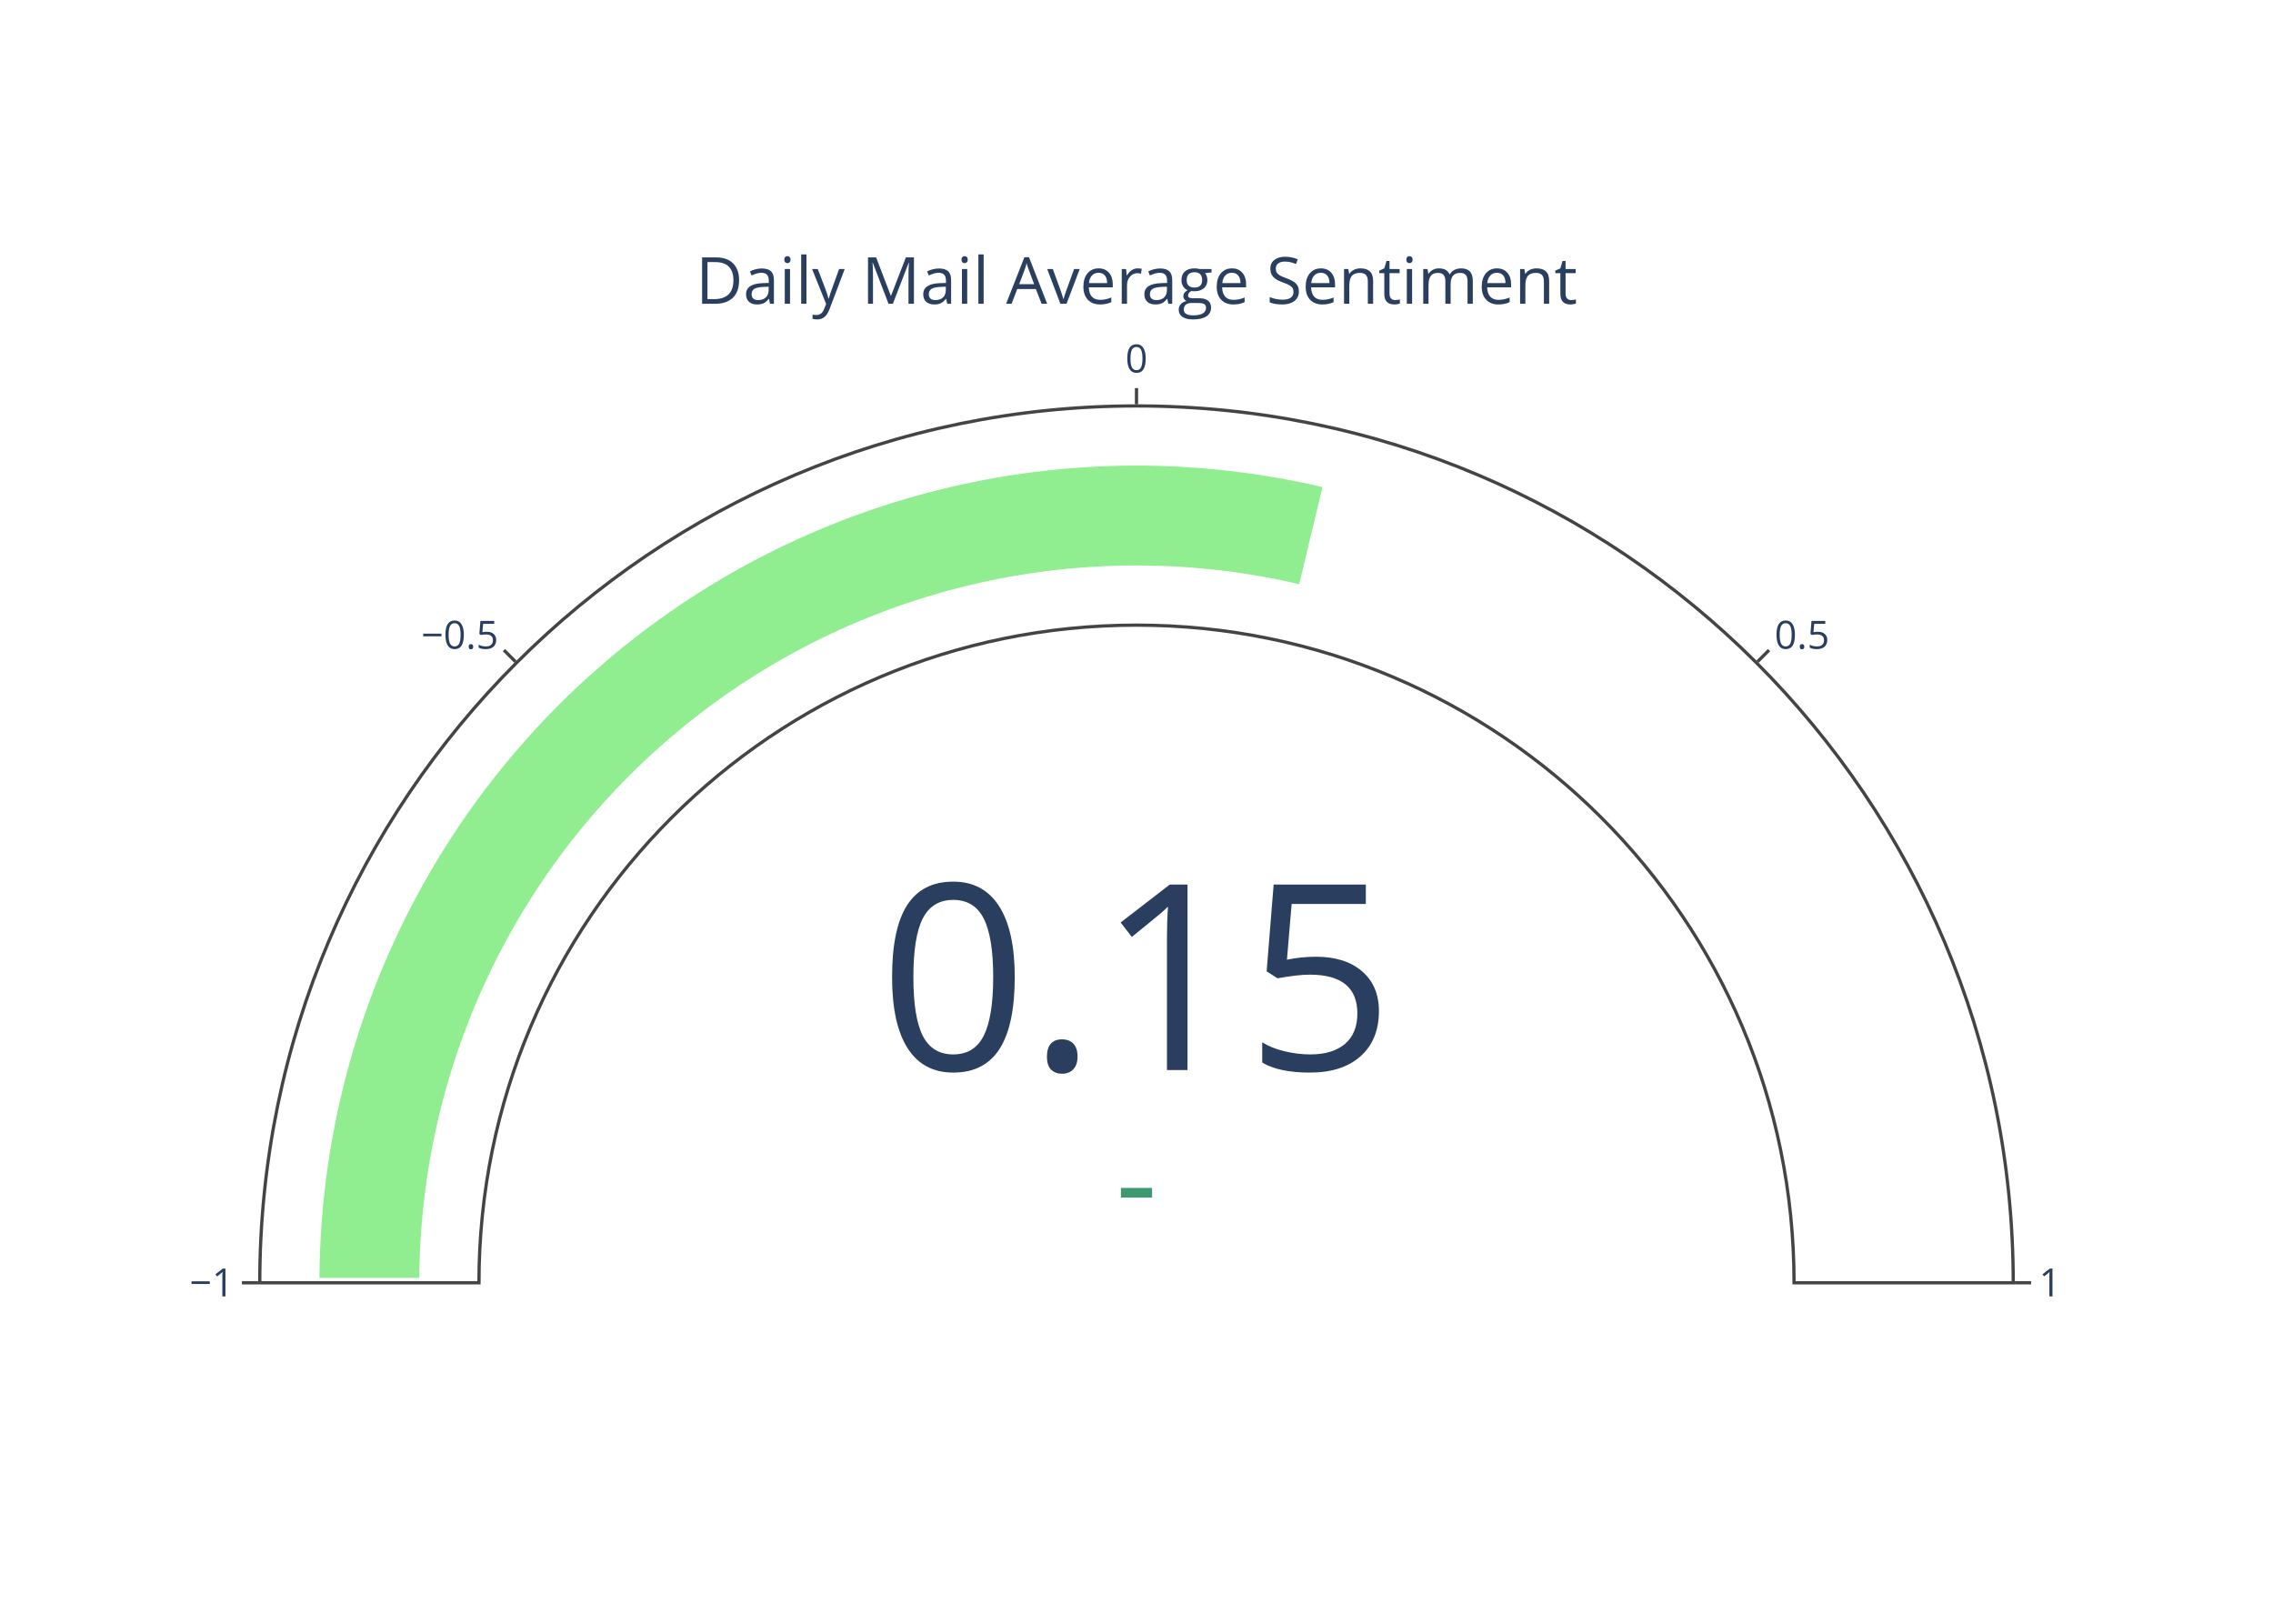
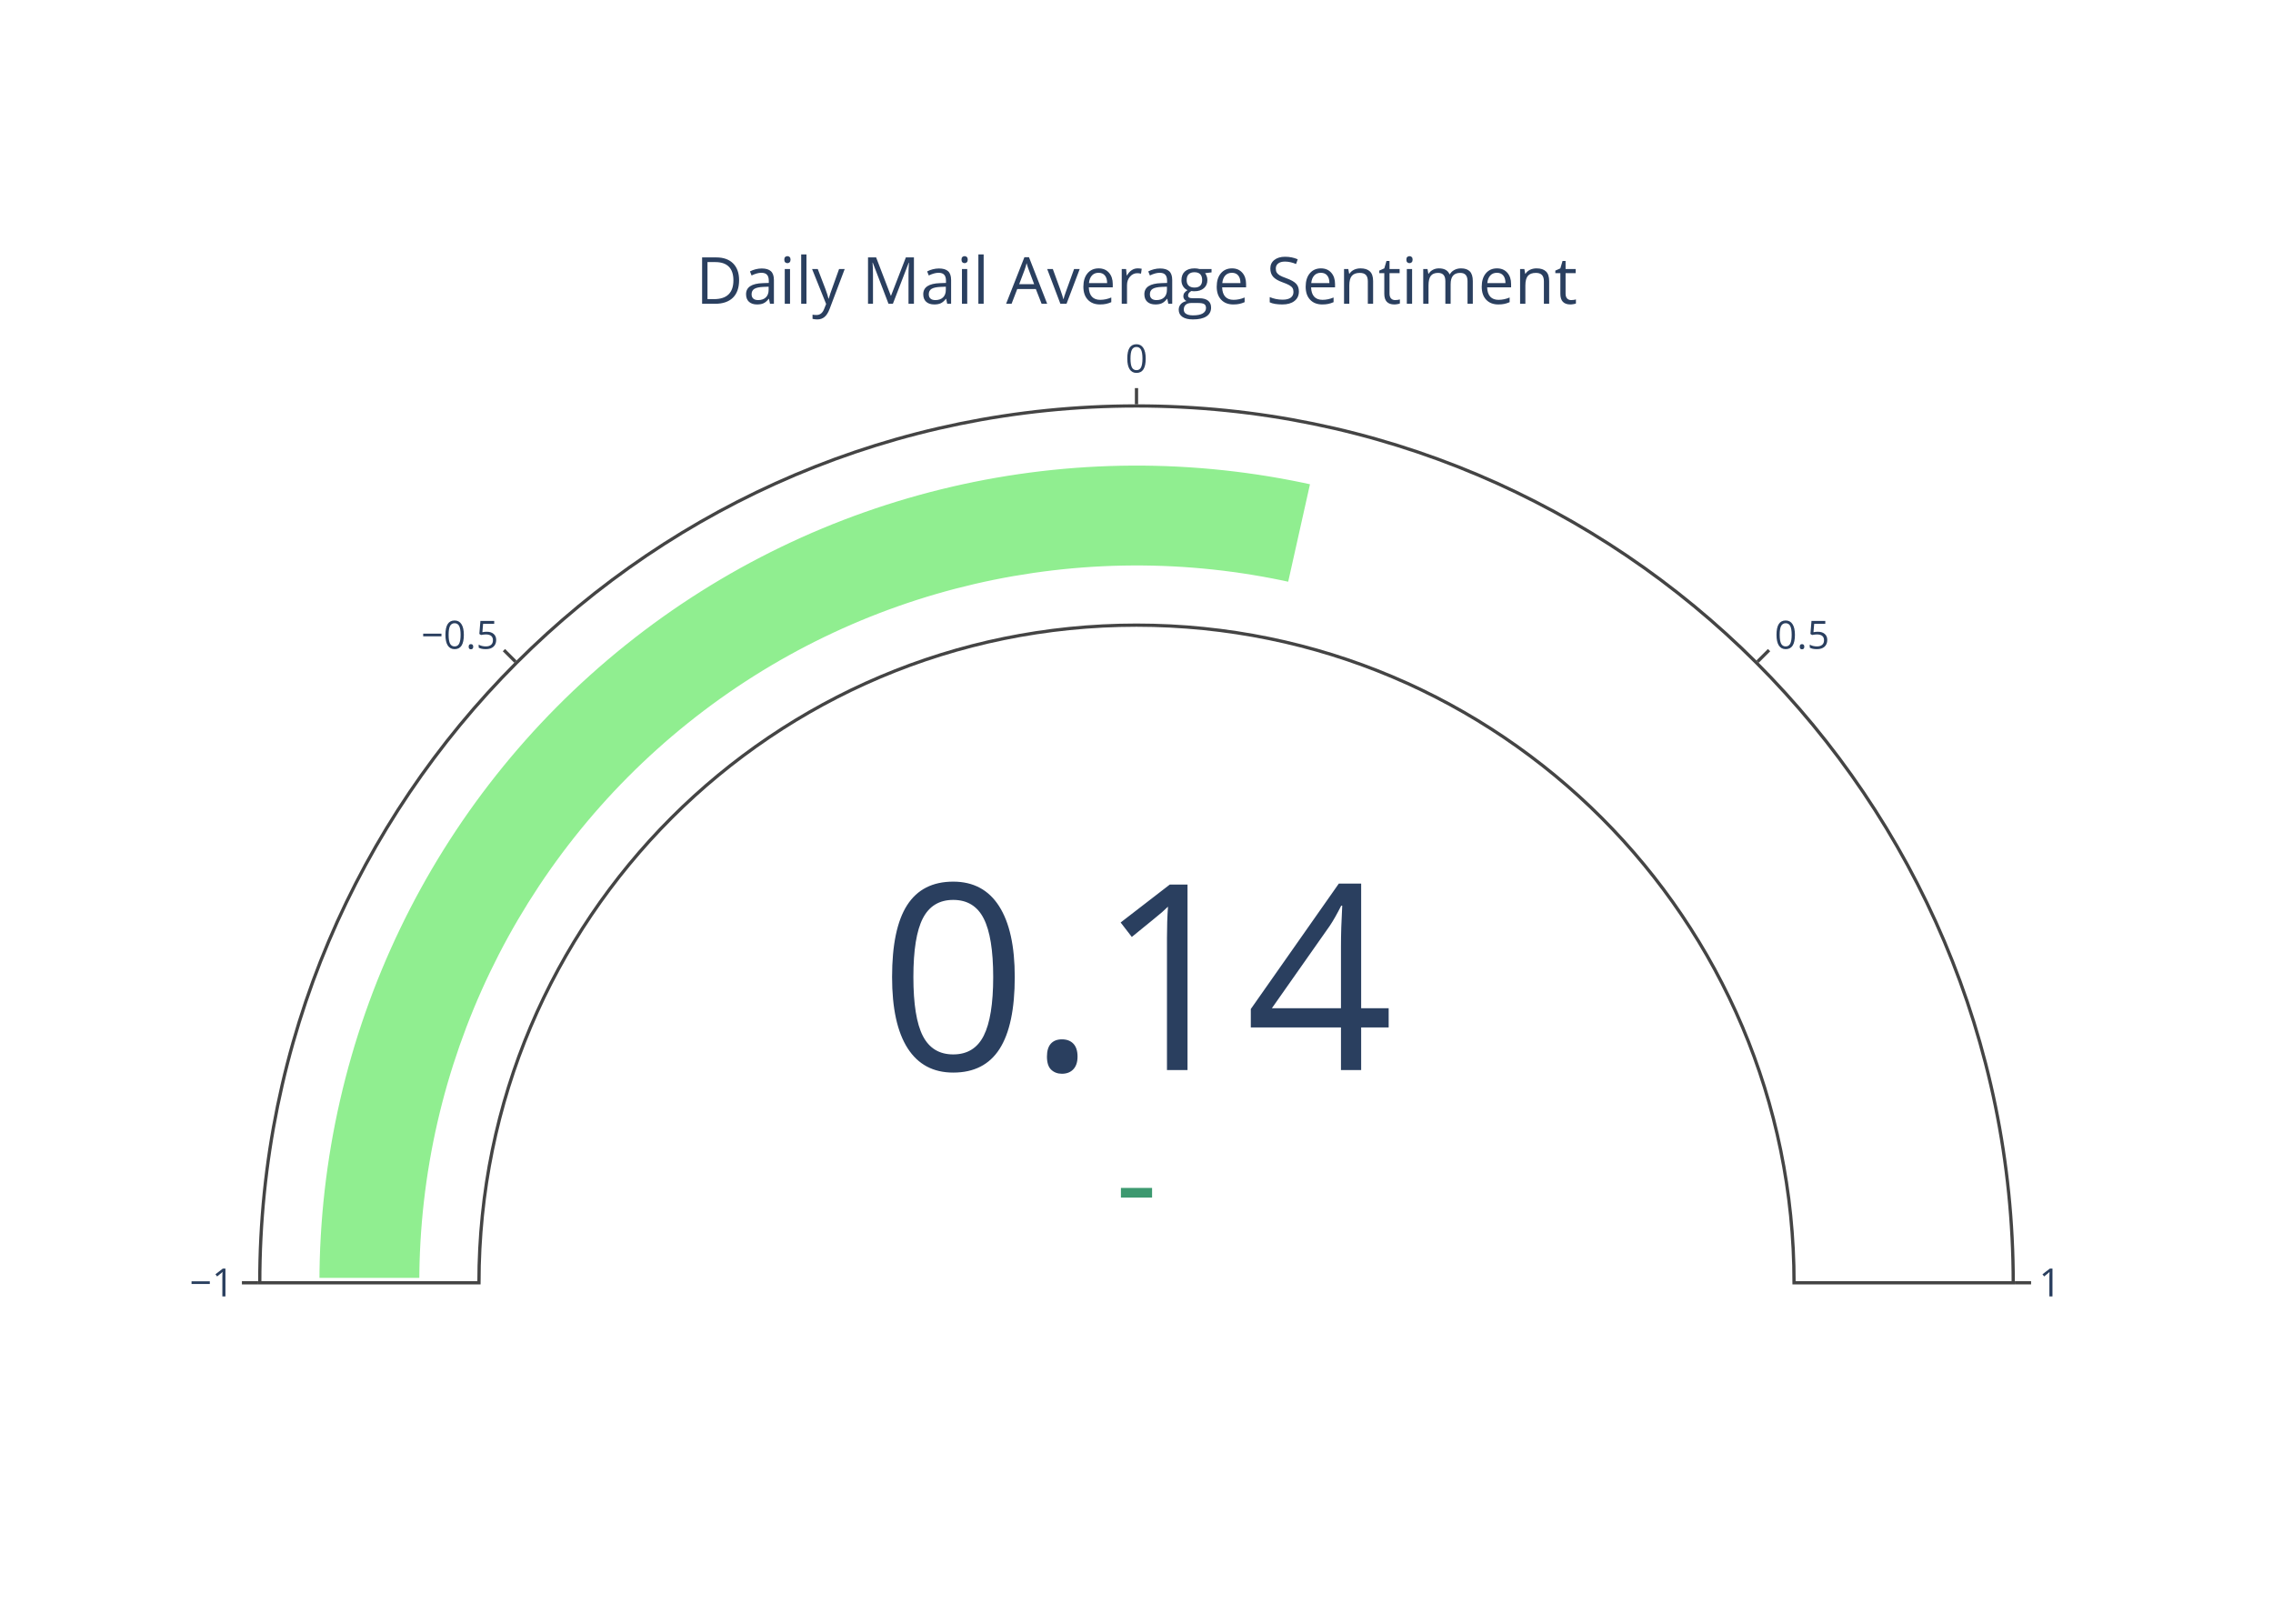
<svg xmlns="http://www.w3.org/2000/svg" class="main-svg" width="700" height="500" style="" viewBox="0 0 700 500">
  <rect x="0" y="0" width="700" height="500" style="fill: rgb(255, 255, 255); fill-opacity: 1;" />
-   <defs id="defs-5ec3c0">
+   <defs id="defs-e2a3e1">
    <g class="clips" />
    <g class="gradients" />
    <g class="patterns" />
  </defs>
  <g class="bglayer" />
  <g class="layer-below">
    <g class="imagelayer" />
    <g class="shapelayer" />
  </g>
  <g class="cartesianlayer" />
  <g class="polarlayer" />
  <g class="smithlayer" />
  <g class="ternarylayer" />
  <g class="geolayer" />
  <g class="funnelarealayer" />
  <g class="pielayer" />
  <g class="iciclelayer" />
  <g class="treemaplayer" />
  <g class="sunburstlayer" />
  <g class="glimages" />
-   <defs id="topdefs-5ec3c0">
+   <defs id="topdefs-e2a3e1">
    <g class="clips" />
  </defs>
  <g class="indicatorlayer">
    <g class="trace">
      <g class="numbers" transform="translate(350,329.5)">
-         <text text-anchor="middle" class="number" x="0" y="0" style="font-family: 'Open Sans', verdana, arial, sans-serif; font-size: 80px; fill: rgb(42, 63, 95); fill-opacity: 1; white-space: pre;">0.15</text>
+         <text text-anchor="middle" class="number" x="0" y="0" style="font-family: 'Open Sans', verdana, arial, sans-serif; font-size: 80px; fill: rgb(42, 63, 95); fill-opacity: 1; white-space: pre;">0.14</text>
        <text text-anchor="middle" class="delta" x="0" y="0" style="font-family: 'Open Sans', verdana, arial, sans-serif; font-size: 40px; fill: rgb(61, 153, 112); fill-opacity: 1; white-space: pre;" dy="48.5">-</text>
      </g>
      <g class="angular" transform="translate(350,395)">
        <g class="bg-arc">
          <path d="M-270,-3.3065463576978534e-14A270,270 0 0,1 270,0L202.5,0A202.5,202.5 0 0,0 -202.5,-2.4799097682733902e-14Z" style="stroke: rgb(68, 68, 68); stroke-opacity: 1; fill: rgb(255, 255, 255); fill-opacity: 1; stroke-width: 0;" />
        </g>
        <g class="value-arc">
-           <path d="M-253.125,-3.0998872103417375e-14A253.125,253.125 0 0,1 59.091,-246.131L51.212,-213.314A219.375,219.375 0 0,0 -219.375,-2.686568915629506e-14Z" style="stroke: rgb(255, 255, 255); stroke-opacity: 1; fill: rgb(144, 238, 144); fill-opacity: 1; stroke-width: 3;" />
+           <path d="M-253.125,-3.0998872103417375e-14A253.125,253.125 0 0,1 55.218,-247.029L47.855,-214.092A219.375,219.375 0 0,0 -219.375,-2.686568915629506e-14Z" style="stroke: rgb(255, 255, 255); stroke-opacity: 1; fill: rgb(144, 238, 144); fill-opacity: 1; stroke-width: 3;" />
        </g>
        <g class="gauge-outline">
          <path d="M-270,-3.3065463576978534e-14A270,270 0 0,1 270,0L202.5,0A202.5,202.5 0 0,0 -202.5,-2.4799097682733902e-14Z" style="stroke: rgb(68, 68, 68); stroke-opacity: 1; fill: rgb(0, 0, 0); fill-opacity: 0; stroke-width: 1;" />
        </g>
      </g>
      <g class="angularaxis crisp">
        <path class="xangularaxistick ticks crisp" d="M0.5,0h5" transform="translate(80,395)rotate(-180)" style="stroke: rgb(68, 68, 68); stroke-opacity: 1; stroke-width: 1px;" />
        <path class="xangularaxistick ticks crisp" d="M0.5,0h5" transform="translate(159.0812,204.0812)rotate(-135)" style="stroke: rgb(68, 68, 68); stroke-opacity: 1; stroke-width: 1px;" />
        <path class="xangularaxistick ticks crisp" d="M0.5,0h5" transform="translate(350,125)rotate(-90)" style="stroke: rgb(68, 68, 68); stroke-opacity: 1; stroke-width: 1px;" />
        <path class="xangularaxistick ticks crisp" d="M0.5,0h5" transform="translate(540.9188,204.0812)rotate(-45)" style="stroke: rgb(68, 68, 68); stroke-opacity: 1; stroke-width: 1px;" />
        <path class="xangularaxistick ticks crisp" d="M0.5,0h5" transform="translate(620,395)rotate(0)" style="stroke: rgb(68, 68, 68); stroke-opacity: 1; stroke-width: 1px;" />
        <g class="xangularaxistick">
          <text text-anchor="end" x="-7.9" y="4.2" transform="translate(80,395)" style="font-family: 'Open Sans', verdana, arial, sans-serif; font-size: 12px; fill: rgb(42, 63, 95); fill-opacity: 1; white-space: pre; opacity: 1;">−1</text>
        </g>
        <g class="xangularaxistick">
          <text text-anchor="end" x="-5.586" y="-4.313" transform="translate(159.0812,204.0812)" style="font-family: 'Open Sans', verdana, arial, sans-serif; font-size: 12px; fill: rgb(42, 63, 95); fill-opacity: 1; white-space: pre; opacity: 1;">−0.5</text>
        </g>
        <g class="xangularaxistick">
          <text text-anchor="middle" x="4.837354856632045e-16" y="-10.3" transform="translate(350,125)" style="font-family: 'Open Sans', verdana, arial, sans-serif; font-size: 12px; fill: rgb(42, 63, 95); fill-opacity: 1; white-space: pre; opacity: 1;">0</text>
        </g>
        <g class="xangularaxistick">
          <text text-anchor="start" x="5.586" y="-4.313" transform="translate(540.9188,204.0812)" style="font-family: 'Open Sans', verdana, arial, sans-serif; font-size: 12px; fill: rgb(42, 63, 95); fill-opacity: 1; white-space: pre; opacity: 1;">0.5</text>
        </g>
        <g class="xangularaxistick">
          <text text-anchor="start" x="7.9" y="4.2" transform="translate(620,395)" style="font-family: 'Open Sans', verdana, arial, sans-serif; font-size: 12px; fill: rgb(42, 63, 95); fill-opacity: 1; white-space: pre; opacity: 1;">1</text>
        </g>
      </g>
      <text class="title" text-anchor="middle" x="0" y="0" style="font-family: 'Open Sans', verdana, arial, sans-serif; font-size: 20px; fill: rgb(42, 63, 95); fill-opacity: 1; white-space: pre;" transform="translate(350,93.54688)">Daily Mail Average Sentiment</text>
    </g>
  </g>
  <g class="layer-above">
    <g class="imagelayer" />
    <g class="shapelayer" />
  </g>
  <g class="infolayer">
    <g class="g-gtitle" />
  </g>
</svg>
